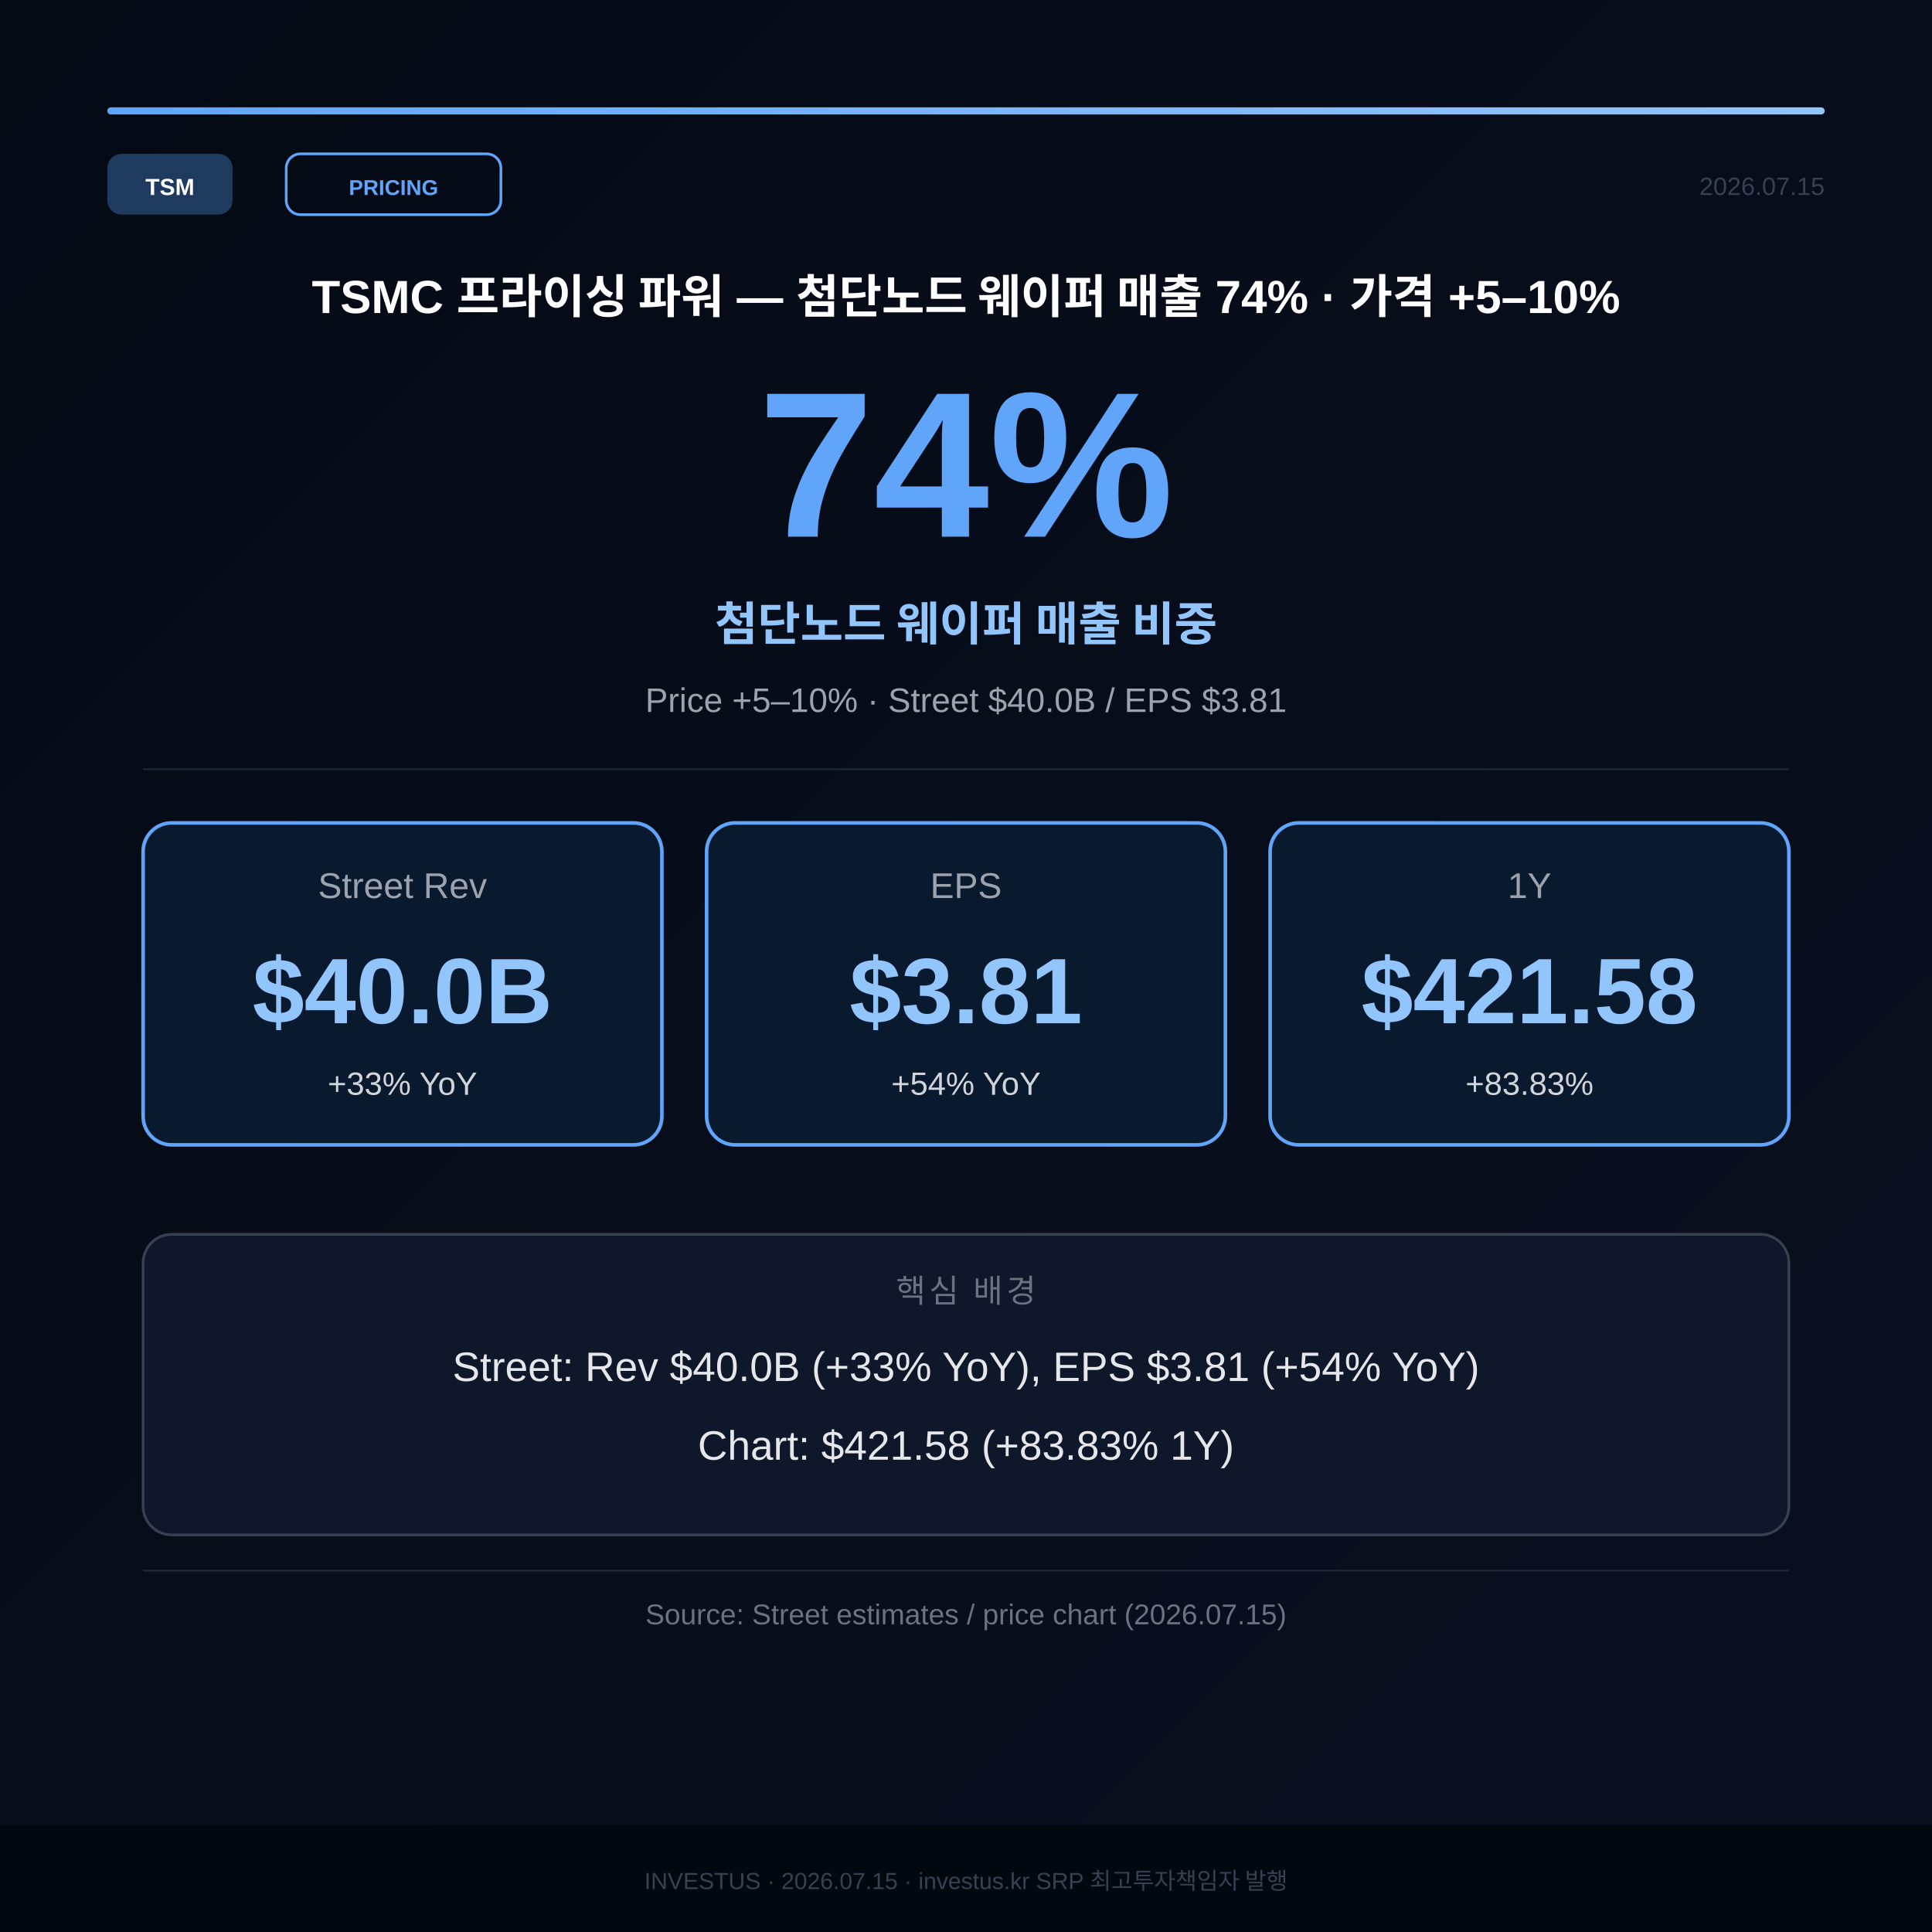
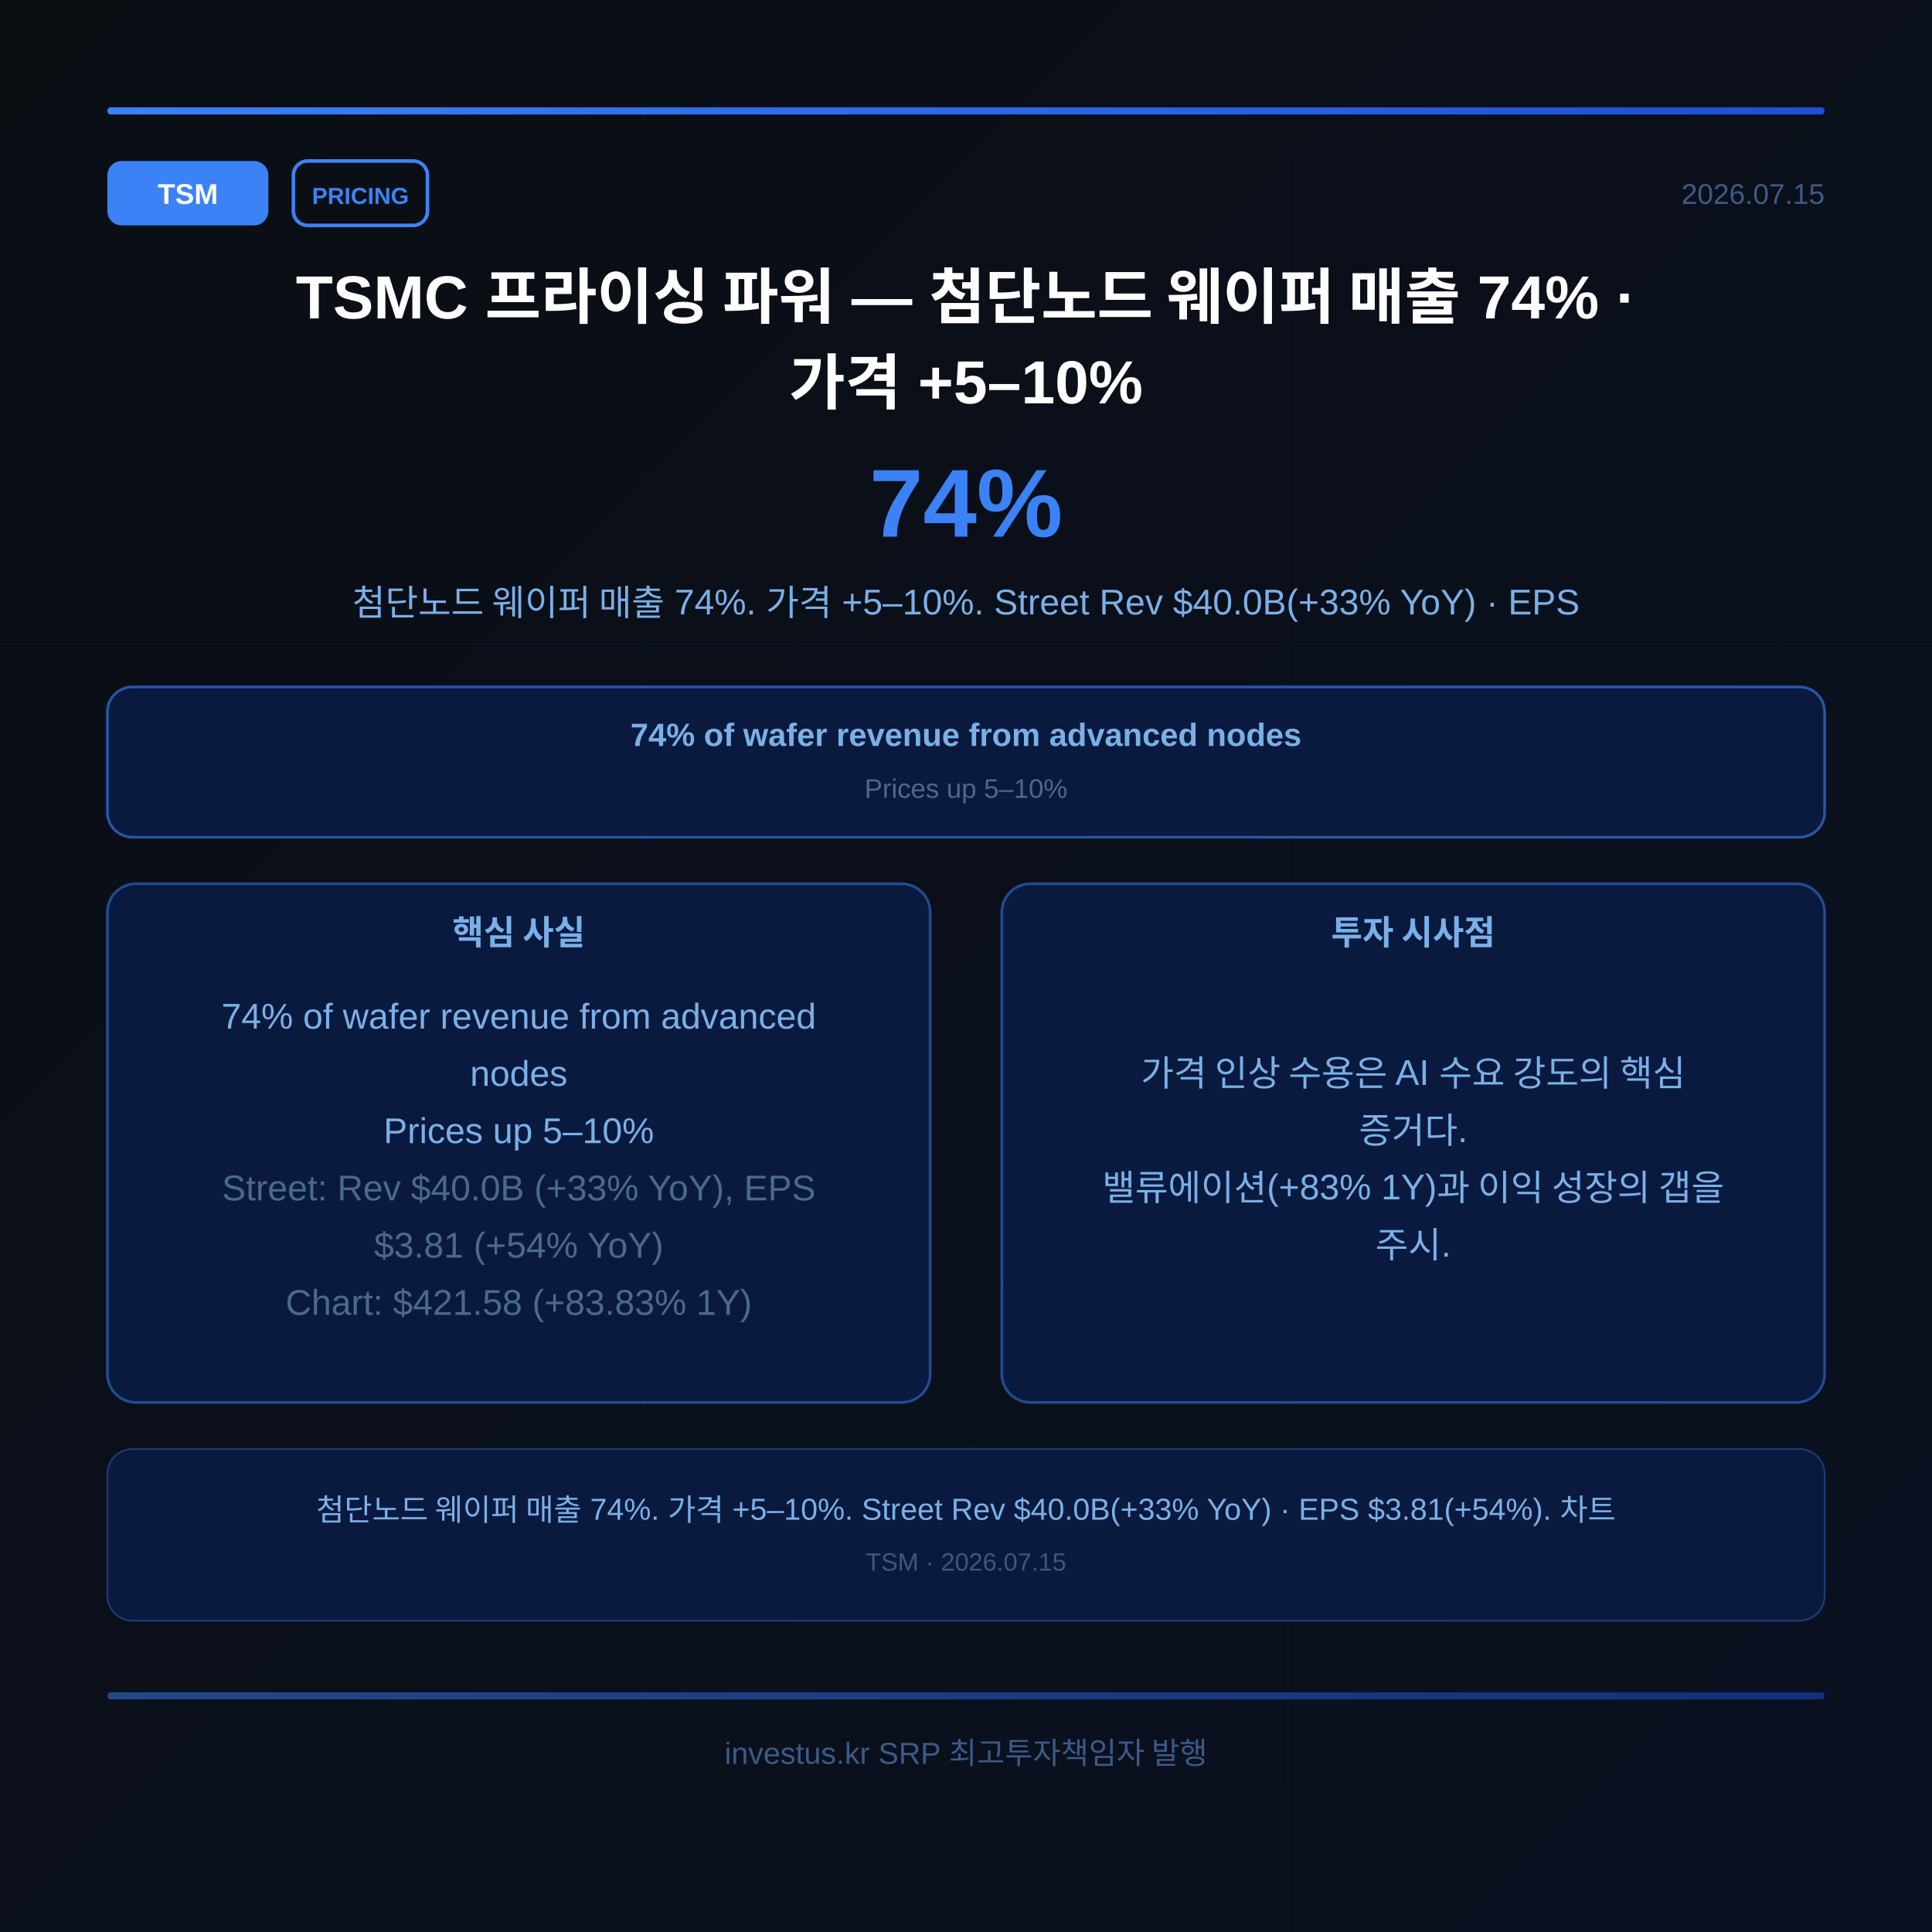
<svg xmlns="http://www.w3.org/2000/svg" viewBox="0 0 1080 1080" width="1080" height="1080">
  <defs>
    <linearGradient id="bg" x1="0%" y1="0%" x2="100%" y2="100%">
-       <stop offset="0%" style="stop-color:#040a14" />
+       <stop offset="0%" style="stop-color:#0a0f14" />
      <stop offset="100%" style="stop-color:#0a1020" />
    </linearGradient>
    <linearGradient id="grad" x1="0%" y1="0%" x2="100%" y2="0%">
-       <stop offset="0%" style="stop-color:#60a5fa" />
-       <stop offset="100%" style="stop-color:#93c5fd" />
+       <stop offset="0%" style="stop-color:#3b82f6" />
+       <stop offset="100%" style="stop-color:#1d4ed8" />
    </linearGradient>
  </defs>
  <rect width="1080" height="1080" fill="url(#bg)" />
+   <line x1="0" y1="360" x2="1080" y2="360" stroke="#3b82f6" stroke-width="0.3" stroke-opacity="0.08" />
+   <line x1="0" y1="720" x2="1080" y2="720" stroke="#3b82f6" stroke-width="0.3" stroke-opacity="0.08" />
+   <line x1="360" y1="0" x2="360" y2="1080" stroke="#3b82f6" stroke-width="0.3" stroke-opacity="0.08" />
+   <line x1="720" y1="0" x2="720" y2="1080" stroke="#3b82f6" stroke-width="0.3" stroke-opacity="0.08" />
  <rect x="60" y="60" width="960" height="4" fill="url(#grad)" rx="2" />
-   <rect x="60" y="86" width="70" height="34" rx="8" fill="#1e3a5f" />
-   <text x="95.0" y="109" font-family="Arial Black, Arial" font-weight="900" font-size="13" fill="#ffffff" text-anchor="middle">TSM</text>
-   <rect x="160" y="86" width="120" height="34" rx="8" fill="none" stroke="#60a5fa" stroke-width="1.5" />
-   <text x="220.0" y="109" font-family="Arial, sans-serif" font-weight="700" font-size="12" fill="#60a5fa" text-anchor="middle">PRICING</text>
-   <text x="1020" y="109" font-family="Arial, sans-serif" font-size="14" fill="#374151" text-anchor="end">2026.07.15</text>
-   <text x="540" y="175" font-family="Arial Black, Arial" font-weight="900" font-size="26" fill="#ffffff" text-anchor="middle">TSMC 프라이싱 파워 — 첨단노드 웨이퍼 매출 74% · 가격 +5–10%</text>
-   <text x="540" y="300" font-family="Arial Black, Arial" font-weight="900" font-size="116" fill="#60a5fa" text-anchor="middle">74%</text>
-   <text x="540" y="358" font-family="Arial Black, Arial" font-weight="900" font-size="26" fill="#93c5fd" text-anchor="middle">첨단노드 웨이퍼 매출 비중</text>
-   <text x="540" y="398" font-family="Arial, sans-serif" font-size="19" fill="#9ca3af" text-anchor="middle">Price +5–10% · Street $40.0B / EPS $3.81</text>
-   <line x1="80" y1="430" x2="1000" y2="430" stroke="#1f2937" stroke-width="1" />
-   <rect x="80" y="460" width="290" height="180" rx="16" fill="#0a1a2e" stroke="#60a5fa" stroke-width="2" />
-   <text x="225.0" y="502" font-family="Arial, sans-serif" font-size="20" fill="#9ca3af" text-anchor="middle">Street Rev</text>
-   <text x="225.0" y="572" font-family="Arial Black, Arial" font-weight="900" font-size="52" fill="#93c5fd" text-anchor="middle">$40.0B</text>
-   <text x="225.0" y="612" font-family="Arial, sans-serif" font-size="18" fill="#d1d5db" text-anchor="middle">+33% YoY</text>
-   <rect x="395" y="460" width="290" height="180" rx="16" fill="#0a1a2e" stroke="#60a5fa" stroke-width="2" />
-   <text x="540.0" y="502" font-family="Arial, sans-serif" font-size="20" fill="#9ca3af" text-anchor="middle">EPS</text>
-   <text x="540.0" y="572" font-family="Arial Black, Arial" font-weight="900" font-size="52" fill="#93c5fd" text-anchor="middle">$3.81</text>
-   <text x="540.0" y="612" font-family="Arial, sans-serif" font-size="18" fill="#d1d5db" text-anchor="middle">+54% YoY</text>
-   <rect x="710" y="460" width="290" height="180" rx="16" fill="#0a1a2e" stroke="#60a5fa" stroke-width="2" />
-   <text x="855.0" y="502" font-family="Arial, sans-serif" font-size="20" fill="#9ca3af" text-anchor="middle">1Y</text>
-   <text x="855.0" y="572" font-family="Arial Black, Arial" font-weight="900" font-size="52" fill="#93c5fd" text-anchor="middle">$421.58</text>
-   <text x="855.0" y="612" font-family="Arial, sans-serif" font-size="18" fill="#d1d5db" text-anchor="middle">+83.83%</text>
-   <rect x="80" y="690" width="920" height="168" rx="16" fill="#0f172a" stroke="#374151" stroke-width="1.5" />
-   <text x="540" y="728" font-family="Arial, sans-serif" font-size="18" fill="#6b7280" text-anchor="middle" letter-spacing="2">핵심 배경</text>
-   <text x="540" y="772" font-family="Arial, sans-serif" font-size="23" fill="#e5e7eb" text-anchor="middle">Street: Rev $40.0B (+33% YoY), EPS $3.81 (+54% YoY)</text>
-   <text x="540" y="816" font-family="Arial, sans-serif" font-size="23" fill="#e5e7eb" text-anchor="middle">Chart: $421.58 (+83.83% 1Y)</text>
-   <line x1="80" y1="878" x2="1000" y2="878" stroke="#1f2937" stroke-width="1" />
-   <text x="540" y="908" font-family="Arial, sans-serif" font-size="16" fill="#6b7280" text-anchor="middle">Source: Street estimates / price chart (2026.07.15)</text>
-   <rect x="0" y="1020" width="1080" height="60" fill="#020810" />
-   <text x="540" y="1056" font-family="Arial, sans-serif" font-size="13" fill="#374151" text-anchor="middle">INVESTUS · 2026.07.15 · investus.kr SRP 최고투자책임자 발행</text>
+   <rect x="60" y="90" width="90" height="36" rx="8" fill="#3b82f6" />
+   <text x="105" y="114" font-family="Arial Black, Arial" font-weight="900" font-size="16" fill="#ffffff" text-anchor="middle">TSM</text>
+   <rect x="164" y="90" width="74.96" height="36" rx="8" fill="none" stroke="#3b82f6" stroke-width="2" />
+   <text x="201.48" y="114" font-family="Arial, sans-serif" font-weight="700" font-size="13" fill="#3b82f6" text-anchor="middle">PRICING</text>
+   <text x="1020" y="114" font-family="Arial, sans-serif" font-size="16" fill="#3a5a8a" text-anchor="end">2026.07.15</text>
+   <text x="540" y="178" font-family="Arial Black, Arial" font-weight="900" font-size="34" fill="#ffffff" text-anchor="middle">TSMC 프라이싱 파워 — 첨단노드 웨이퍼 매출 74% ·</text>
+   <text x="540" y="226" font-family="Arial Black, Arial" font-weight="900" font-size="34" fill="#ffffff" text-anchor="middle">가격 +5–10%</text>
+   <text x="540" y="300" font-family="Arial Black, Arial" font-weight="900" font-size="54" fill="#3b82f6" text-anchor="middle">74%</text>
+   <text x="540" y="344" font-family="Arial, sans-serif" font-size="20" fill="#7ab0e8" text-anchor="middle">첨단노드 웨이퍼 매출 74%. 가격 +5–10%. Street Rev $40.0B(+33% YoY) · EPS</text>
+   <rect x="60" y="384" width="960" height="84" rx="14" fill="#0a1a3e" stroke="#3b82f6" stroke-width="1.5" stroke-opacity="0.6" />
+   <text x="540" y="417" font-family="Arial Black, Arial" font-weight="900" font-size="18" fill="#7ab0e8" text-anchor="middle">74% of wafer revenue from advanced nodes</text>
+   <text x="540" y="446" font-family="Arial, sans-serif" font-size="15" fill="#4a6a8a" text-anchor="middle">Prices up 5–10%</text>
+   <rect x="60" y="494" width="460" height="290" rx="16" fill="#0a1a3e" stroke="#3b82f6" stroke-width="1.5" stroke-opacity="0.5" />
+   <text x="290" y="528" font-family="Arial Black, Arial" font-weight="900" font-size="19" fill="#7ab0e8" text-anchor="middle">핵심 사실</text>
+   <text x="290" y="575.0" font-family="Arial, sans-serif" font-size="20" fill="#7ab0e8" text-anchor="middle">74% of wafer revenue from advanced</text>
+   <text x="290" y="607.0" font-family="Arial, sans-serif" font-size="20" fill="#7ab0e8" text-anchor="middle">nodes</text>
+   <text x="290" y="639.0" font-family="Arial, sans-serif" font-size="20" fill="#7ab0e8" text-anchor="middle">Prices up 5–10%</text>
+   <text x="290" y="671.0" font-family="Arial, sans-serif" font-size="20" fill="#4a6a8a" text-anchor="middle">Street: Rev $40.0B (+33% YoY), EPS</text>
+   <text x="290" y="703.0" font-family="Arial, sans-serif" font-size="20" fill="#4a6a8a" text-anchor="middle">$3.81 (+54% YoY)</text>
+   <text x="290" y="735.0" font-family="Arial, sans-serif" font-size="20" fill="#4a6a8a" text-anchor="middle">Chart: $421.58 (+83.83% 1Y)</text>
+   <rect x="560" y="494" width="460" height="290" rx="16" fill="#0a1a3e" stroke="#3b82f6" stroke-width="1.5" stroke-opacity="0.5" />
+   <text x="790" y="528" font-family="Arial Black, Arial" font-weight="900" font-size="19" fill="#7ab0e8" text-anchor="middle">투자 시사점</text>
+   <text x="790" y="607.0" font-family="Arial, sans-serif" font-size="20" fill="#7ab0e8" text-anchor="middle">가격 인상 수용은 AI 수요 강도의 핵심</text>
+   <text x="790" y="639.0" font-family="Arial, sans-serif" font-size="20" fill="#7ab0e8" text-anchor="middle">증거다.</text>
+   <text x="790" y="671.0" font-family="Arial, sans-serif" font-size="20" fill="#7ab0e8" text-anchor="middle">밸류에이션(+83% 1Y)과 이익 성장의 갭을</text>
+   <text x="790" y="703.0" font-family="Arial, sans-serif" font-size="20" fill="#7ab0e8" text-anchor="middle">주시.</text>
+   <rect x="60" y="810" width="960" height="96" rx="14" fill="#0a1a3e" stroke="#3b82f6" stroke-width="1" stroke-opacity="0.35" />
+   <text x="540" y="850" font-family="Arial, sans-serif" font-size="17" fill="#7ab0e8" text-anchor="middle">첨단노드 웨이퍼 매출 74%. 가격 +5–10%. Street Rev $40.0B(+33% YoY) · EPS $3.81(+54%). 차트</text>
+   <text x="540" y="878" font-family="Arial, sans-serif" font-size="14" fill="#3a5a7a" text-anchor="middle">TSM · 2026.07.15</text>
+   <rect x="60" y="946" width="960" height="4" fill="url(#grad)" rx="2" opacity="0.5" />
+   <text x="540" y="986" font-family="Arial, sans-serif" font-size="17" fill="#3a5a8a" text-anchor="middle">investus.kr  SRP 최고투자책임자 발행</text>
</svg>
